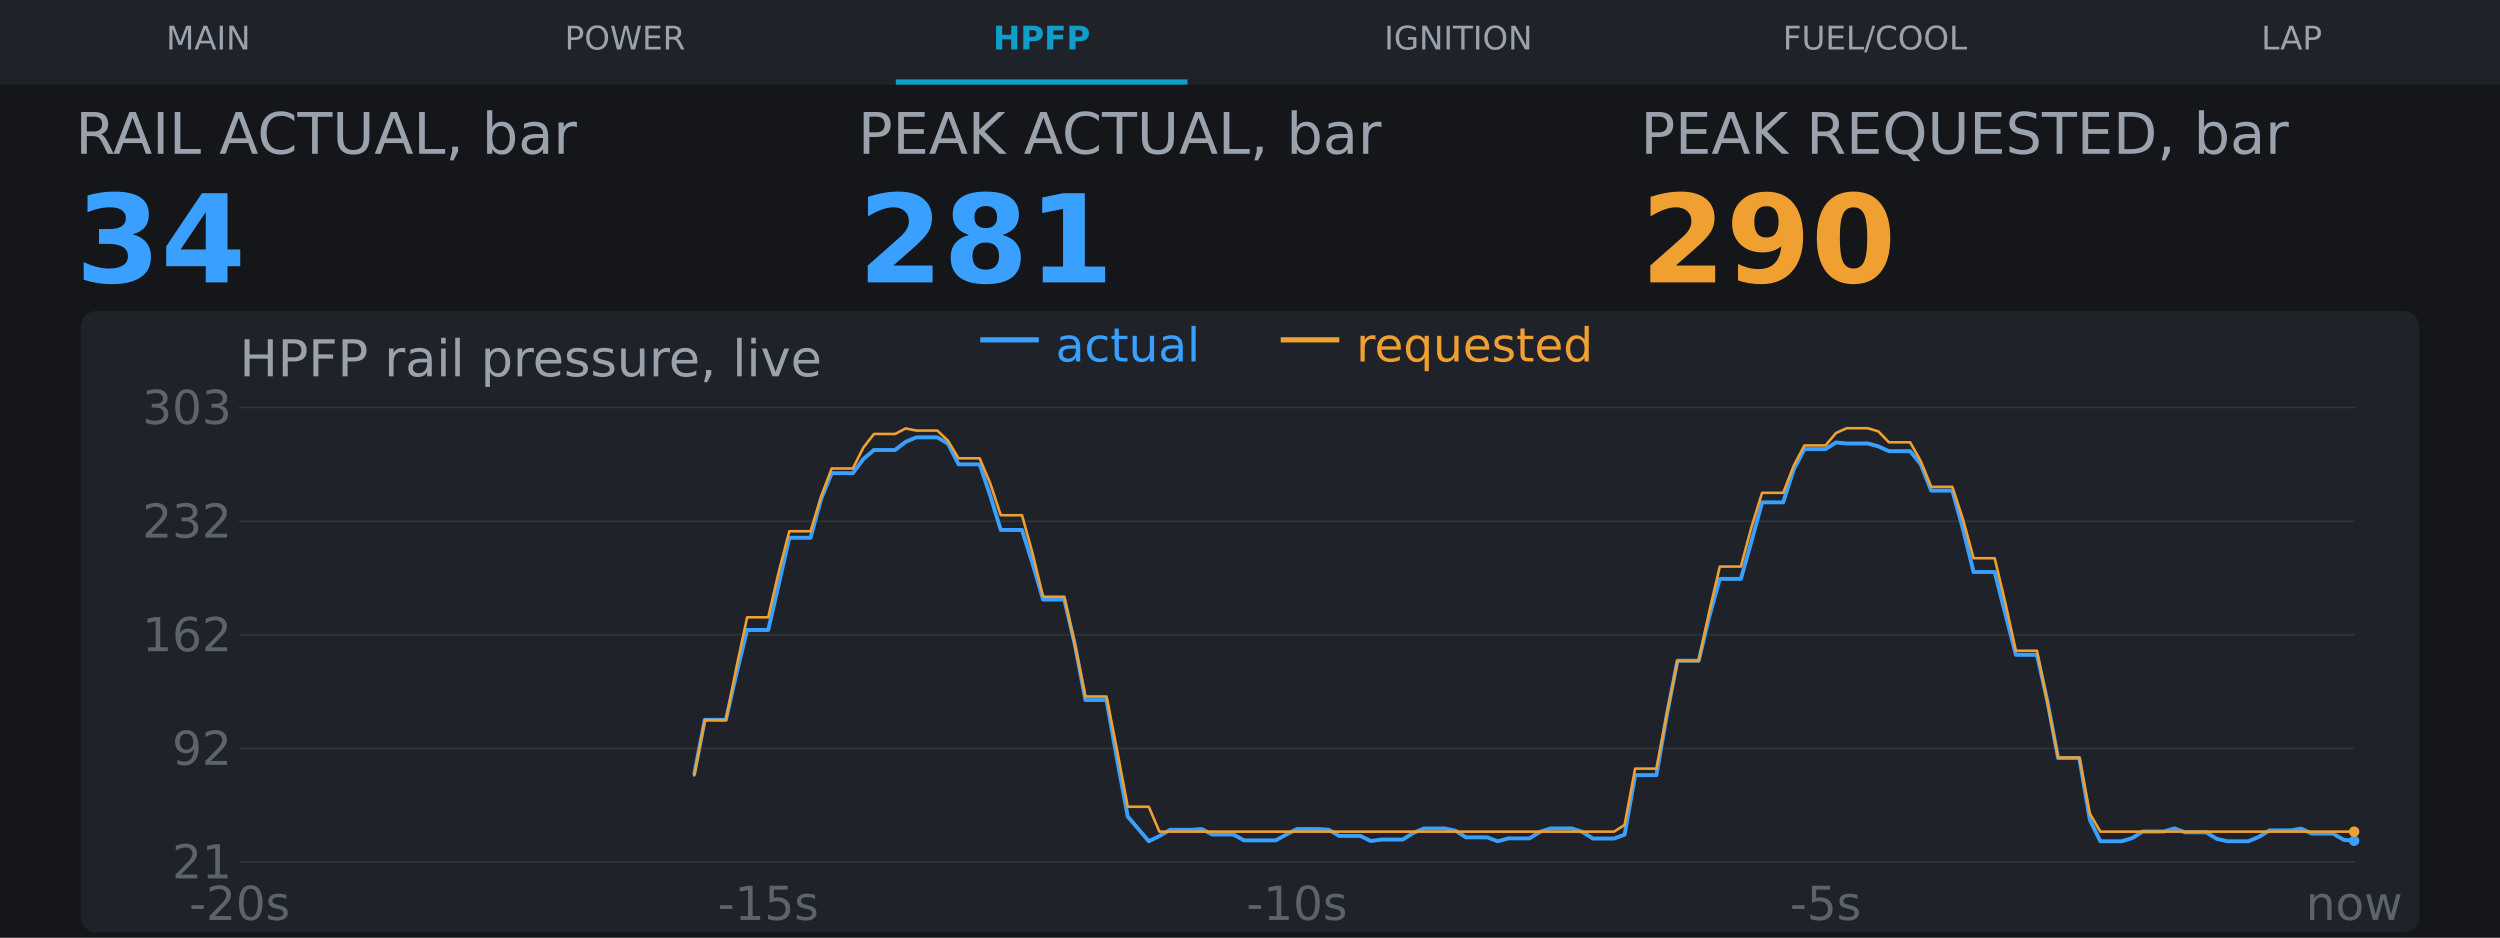
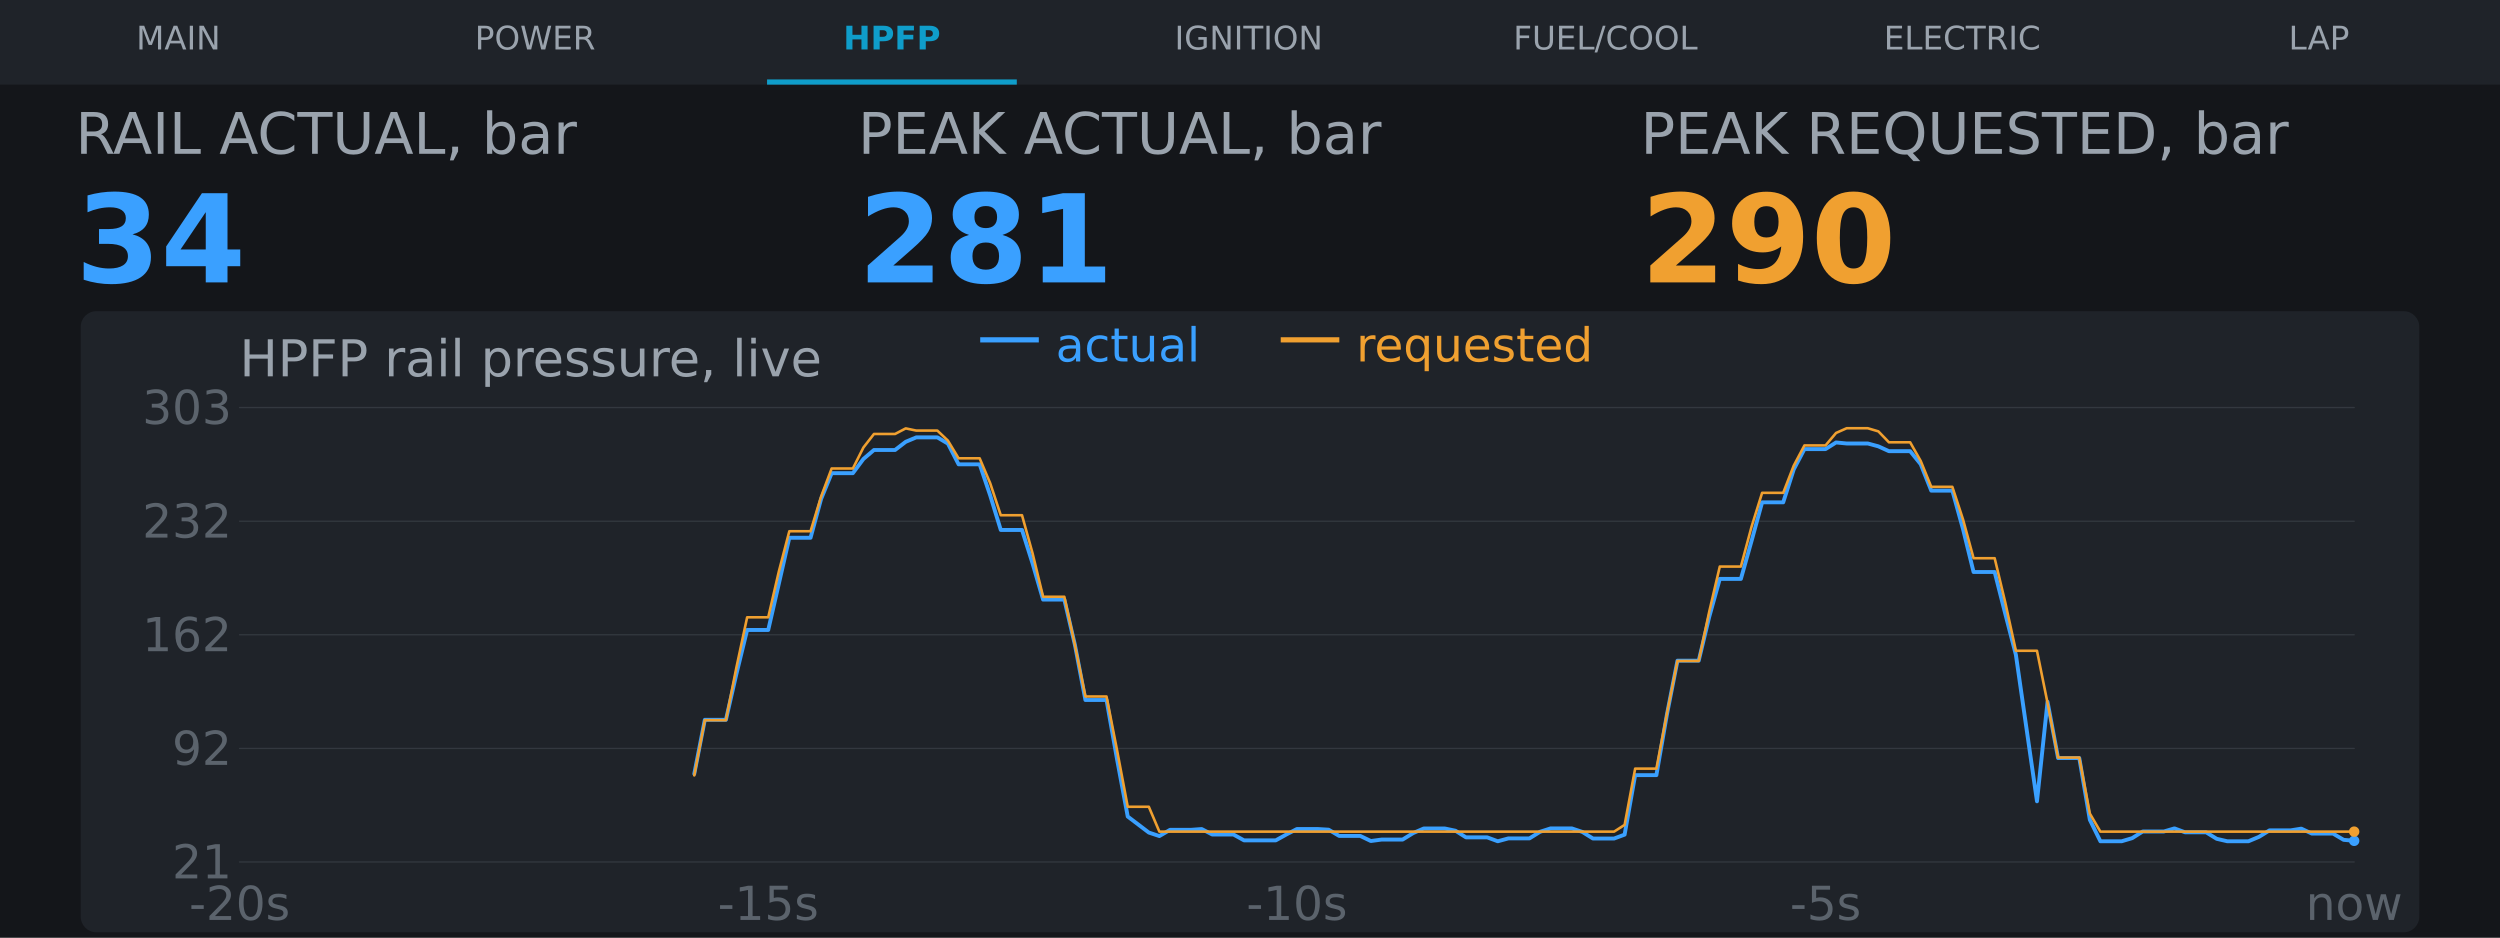
<svg xmlns="http://www.w3.org/2000/svg" width="1920" height="720" viewBox="0 0 1920 720">
  <rect x="0" y="0" width="1920" height="720" fill="#000" />
  <rect x="0" y="0" width="1920" height="720" fill="#14161a" />
  <rect x="0" y="0" width="1920" height="65" fill="#1f2329" />
-   <text x="160" y="38.0" fill="#9aa3ad" font-family="DejaVu Sans, Arial, sans-serif" font-size="25" text-anchor="middle">MAIN</text>
-   <text x="480" y="38.0" fill="#9aa3ad" font-family="DejaVu Sans, Arial, sans-serif" font-size="25" text-anchor="middle">POWER</text>
-   <text x="800" y="38.0" fill="#0f9dca" font-family="DejaVu Sans, Arial, sans-serif" font-size="25" font-weight="bold" text-anchor="middle">HPFP</text>
-   <rect x="688" y="61" width="224" height="4" fill="#0f9dca" />
-   <text x="1120" y="38.0" fill="#9aa3ad" font-family="DejaVu Sans, Arial, sans-serif" font-size="25" text-anchor="middle">IGNITION</text>
-   <text x="1440" y="38.0" fill="#9aa3ad" font-family="DejaVu Sans, Arial, sans-serif" font-size="25" text-anchor="middle">FUEL/COOL</text>
-   <text x="1760" y="38.0" fill="#9aa3ad" font-family="DejaVu Sans, Arial, sans-serif" font-size="25" text-anchor="middle">LAP</text>
+   <text x="137" y="38.0" fill="#9aa3ad" font-family="DejaVu Sans, Arial, sans-serif" font-size="25" text-anchor="middle">MAIN</text>
+   <text x="411" y="38.0" fill="#9aa3ad" font-family="DejaVu Sans, Arial, sans-serif" font-size="25" text-anchor="middle">POWER</text>
+   <text x="685" y="38.0" fill="#0f9dca" font-family="DejaVu Sans, Arial, sans-serif" font-size="25" font-weight="bold" text-anchor="middle">HPFP</text>
+   <rect x="589.1" y="61" width="191.8" height="4" fill="#0f9dca" />
+   <text x="959" y="38.0" fill="#9aa3ad" font-family="DejaVu Sans, Arial, sans-serif" font-size="25" text-anchor="middle">IGNITION</text>
+   <text x="1233" y="38.0" fill="#9aa3ad" font-family="DejaVu Sans, Arial, sans-serif" font-size="25" text-anchor="middle">FUEL/COOL</text>
+   <text x="1507" y="38.0" fill="#9aa3ad" font-family="DejaVu Sans, Arial, sans-serif" font-size="25" text-anchor="middle">ELECTRIC</text>
+   <text x="1781" y="38.0" fill="#9aa3ad" font-family="DejaVu Sans, Arial, sans-serif" font-size="25" text-anchor="middle">LAP</text>
  <text x="58" y="118.1" fill="#9aa3ad" font-family="DejaVu Sans, Arial, sans-serif" font-size="44" text-anchor="start">RAIL ACTUAL, bar</text>
  <text x="58" y="216.9" fill="#3aa0ff" font-family="DejaVu Sans, Arial, sans-serif" font-size="94" font-weight="bold" text-anchor="start">34</text>
  <text x="659" y="118.1" fill="#9aa3ad" font-family="DejaVu Sans, Arial, sans-serif" font-size="44" text-anchor="start">PEAK ACTUAL, bar</text>
  <text x="659" y="216.9" fill="#3aa0ff" font-family="DejaVu Sans, Arial, sans-serif" font-size="94" font-weight="bold" text-anchor="start">281</text>
  <rect x="659" y="243.5" width="481" height="4" fill="#14161a" />
  <rect x="659" y="243.5" width="88" height="4" fill="#3aa0ff" />
  <text x="1260" y="118.1" fill="#9aa3ad" font-family="DejaVu Sans, Arial, sans-serif" font-size="44" text-anchor="start">PEAK REQUESTED, bar</text>
  <text x="1260" y="216.9" fill="#f0a030" font-family="DejaVu Sans, Arial, sans-serif" font-size="94" font-weight="bold" text-anchor="start">290</text>
  <rect x="1260" y="243.5" width="481" height="4" fill="#14161a" />
  <rect x="1260" y="243.5" width="96" height="4" fill="#f0a030" />
  <rect x="62" y="239" width="1796" height="477" rx="12" fill="#1f2329" />
  <path d="M184.0 662.0 L1808.0 662.0 " fill="none" stroke="#33383f" stroke-width="1" stroke-linejoin="round" stroke-linecap="round" />
  <text x="178" y="674.6" fill="#5b636c" font-family="DejaVu Sans, Arial, sans-serif" font-size="36" text-anchor="end">21</text>
  <path d="M184.0 574.8 L1808.0 574.8 " fill="none" stroke="#33383f" stroke-width="1" stroke-linejoin="round" stroke-linecap="round" />
  <text x="178" y="587.4" fill="#5b636c" font-family="DejaVu Sans, Arial, sans-serif" font-size="36" text-anchor="end">92</text>
  <path d="M184.0 487.5 L1808.0 487.5 " fill="none" stroke="#33383f" stroke-width="1" stroke-linejoin="round" stroke-linecap="round" />
  <text x="178" y="500.1" fill="#5b636c" font-family="DejaVu Sans, Arial, sans-serif" font-size="36" text-anchor="end">162</text>
  <path d="M184.0 400.3 L1808.0 400.3 " fill="none" stroke="#33383f" stroke-width="1" stroke-linejoin="round" stroke-linecap="round" />
  <text x="178" y="412.9" fill="#5b636c" font-family="DejaVu Sans, Arial, sans-serif" font-size="36" text-anchor="end">232</text>
  <path d="M184.0 313.0 L1808.0 313.0 " fill="none" stroke="#33383f" stroke-width="1" stroke-linejoin="round" stroke-linecap="round" />
  <text x="178" y="325.6" fill="#5b636c" font-family="DejaVu Sans, Arial, sans-serif" font-size="36" text-anchor="end">303</text>
  <text x="184" y="706.5" fill="#5b636c" font-family="DejaVu Sans, Arial, sans-serif" font-size="36" text-anchor="middle">-20s</text>
  <text x="590" y="706.5" fill="#5b636c" font-family="DejaVu Sans, Arial, sans-serif" font-size="36" text-anchor="middle">-15s</text>
  <text x="996" y="706.5" fill="#5b636c" font-family="DejaVu Sans, Arial, sans-serif" font-size="36" text-anchor="middle">-10s</text>
  <text x="1402" y="706.5" fill="#5b636c" font-family="DejaVu Sans, Arial, sans-serif" font-size="36" text-anchor="middle">-5s</text>
  <text x="1808" y="706.5" fill="#5b636c" font-family="DejaVu Sans, Arial, sans-serif" font-size="36" text-anchor="middle">now</text>
  <text x="184" y="289.0" fill="#9aa3ad" font-family="DejaVu Sans, Arial, sans-serif" font-size="39" text-anchor="start">HPFP rail pressure, live</text>
  <rect x="752.8" y="259" width="45" height="4" fill="#3aa0ff" />
  <text x="810.8" y="277.6" fill="#3aa0ff" font-family="DejaVu Sans, Arial, sans-serif" font-size="36" text-anchor="start">actual</text>
  <rect x="983.6" y="259" width="45" height="4" fill="#f0a030" />
  <text x="1041.6" y="277.6" fill="#f0a030" font-family="DejaVu Sans, Arial, sans-serif" font-size="36" text-anchor="start">requested</text>
-   <path d="M533.2 594.3 L541.3 552.8 L557.5 552.8 L565.6 517.4 L573.8 483.8 L590.0 483.8 L598.1 448.5 L606.2 413.0 L622.5 413.0 L630.6 383.2 L638.7 363.4 L655.0 363.4 L663.1 352.5 L671.2 345.6 L687.4 345.6 L695.6 339.3 L703.7 335.9 L719.9 335.9 L728.0 340.7 L736.2 356.6 L752.4 356.6 L760.5 380.6 L768.6 407.0 L784.9 407.0 L793.0 432.7 L801.1 460.5 L817.4 460.5 L825.5 495.1 L833.6 537.6 L849.8 537.6 L858.0 583.7 L866.1 627.1 L882.3 646.1 L890.4 642.1 L898.6 637.3 L914.8 637.3 L922.9 636.7 L931.0 640.9 L947.3 640.9 L955.4 645.4 L963.5 645.4 L979.8 645.4 L987.9 640.9 L996.0 636.7 L1012.2 636.7 L1020.4 637.2 L1028.5 642.0 L1044.7 642.0 L1052.8 645.9 L1061.0 644.8 L1077.2 644.8 L1085.3 639.8 L1093.4 636.3 L1109.7 636.3 L1117.8 638.0 L1125.9 643.1 L1142.2 643.1 L1150.3 646.1 L1158.4 643.9 L1174.6 643.9 L1182.8 638.8 L1190.9 636.2 L1207.1 636.2 L1215.2 638.9 L1223.4 644.0 L1239.6 644.0 L1247.7 641.0 L1255.8 595.3 L1272.1 595.3 L1280.2 548.7 L1288.3 507.4 L1304.6 507.4 L1312.7 473.7 L1320.8 444.6 L1337.0 444.6 L1345.2 415.4 L1353.3 385.8 L1369.5 385.8 L1377.6 360.5 L1385.8 344.9 L1402.0 344.9 L1410.1 339.8 L1418.2 340.6 L1434.5 340.6 L1442.6 342.8 L1450.7 346.5 L1467.0 346.5 L1475.1 356.5 L1483.2 376.8 L1499.4 376.8 L1507.6 406.3 L1515.7 439.3 L1531.9 439.3 L1540.0 471.2 L1548.2 502.9 L1564.4 502.9 L1572.5 539.0 L1580.6 582.2 L1596.9 582.2 L1605.0 629.6 L1613.1 646.1 L1629.4 646.1 L1637.5 643.7 L1645.6 638.6 L1661.8 638.6 L1670.0 636.2 L1678.1 639.2 L1694.3 639.2 L1702.4 644.2 L1710.6 646.1 L1726.8 646.1 L1734.9 642.7 L1743.0 637.7 L1759.3 637.7 L1767.4 636.4 L1775.5 640.2 L1791.8 640.2 L1799.9 645.0 L1808.0 645.7 " fill="none" stroke="#3aa0ff" stroke-width="3" stroke-linejoin="round" stroke-linecap="round" />
+   <path d="M533.2 594.3 L541.3 552.8 L557.5 552.8 L565.6 517.4 L573.8 483.8 L590.0 483.8 L598.1 448.5 L606.2 413.0 L622.5 413.0 L630.6 383.2 L638.7 363.4 L655.0 363.4 L663.1 352.5 L671.2 345.6 L687.4 345.6 L695.6 339.3 L703.7 335.9 L719.9 335.9 L728.0 340.7 L736.2 356.6 L752.4 356.6 L760.5 380.6 L768.6 407.0 L784.9 407.0 L793.0 432.7 L801.1 460.5 L817.4 460.5 L825.5 495.1 L833.6 537.6 L849.8 537.6 L858.0 583.7 L866.1 627.1 L882.3 639.4 L890.4 642.1 L898.6 637.3 L914.8 637.3 L922.9 636.7 L931.0 640.9 L947.3 640.9 L955.4 645.4 L963.5 645.4 L979.8 645.4 L987.9 640.9 L996.0 636.7 L1012.2 636.7 L1020.4 637.2 L1028.5 642.0 L1044.7 642.0 L1052.8 645.9 L1061.0 644.8 L1077.2 644.8 L1085.3 639.8 L1093.4 636.3 L1109.7 636.3 L1117.8 638.0 L1125.9 643.1 L1142.2 643.1 L1150.3 646.1 L1158.4 643.9 L1174.6 643.9 L1182.8 638.8 L1190.9 636.2 L1207.1 636.2 L1215.2 638.9 L1223.4 644.0 L1239.6 644.0 L1247.7 641.0 L1255.8 595.3 L1272.1 595.3 L1280.2 548.7 L1288.3 507.4 L1304.6 507.4 L1312.7 473.7 L1320.8 444.6 L1337.0 444.6 L1345.2 415.4 L1353.3 385.8 L1369.5 385.8 L1377.6 360.5 L1385.8 344.9 L1402.0 344.9 L1410.1 339.8 L1418.2 340.6 L1434.5 340.6 L1442.6 342.8 L1450.7 346.5 L1467.0 346.5 L1475.1 356.5 L1483.2 376.8 L1499.4 376.8 L1507.6 406.3 L1515.7 439.3 L1531.9 439.3 L1540.0 471.2 L1548.2 502.9 L1564.4 615.4 L1572.5 539.0 L1580.6 582.2 L1596.9 582.2 L1605.0 629.6 L1613.1 646.1 L1629.4 646.1 L1637.5 643.7 L1645.6 638.6 L1661.8 638.6 L1670.0 636.2 L1678.1 639.2 L1694.3 639.2 L1702.4 644.2 L1710.6 646.1 L1726.8 646.1 L1734.9 642.7 L1743.0 637.7 L1759.3 637.7 L1767.4 636.4 L1775.5 640.2 L1791.8 640.2 L1799.9 645.0 L1808.0 645.7 " fill="none" stroke="#3aa0ff" stroke-width="3" stroke-linejoin="round" stroke-linecap="round" />
  <circle cx="1808" cy="645.739" r="4" fill="#3aa0ff" />
  <path d="M533.2 595.5 L541.3 553.1 L557.5 553.1 L565.6 512.4 L573.8 474.1 L590.0 474.1 L598.1 439.1 L606.2 408.0 L622.5 408.0 L630.6 381.4 L638.7 359.8 L655.0 359.8 L663.1 343.7 L671.2 333.3 L687.4 333.3 L695.6 329.0 L703.7 330.7 L719.9 330.7 L728.0 338.4 L736.2 352.0 L752.4 352.0 L760.5 371.2 L768.6 395.7 L784.9 395.7 L793.0 424.9 L801.1 458.3 L817.4 458.3 L825.5 495.2 L833.6 534.9 L849.8 534.9 L858.0 576.7 L866.1 619.6 L882.3 619.6 L890.4 638.7 L898.6 638.7 L914.8 638.7 L922.9 638.7 L931.0 638.7 L947.3 638.7 L955.4 638.7 L963.5 638.7 L979.8 638.7 L987.9 638.7 L996.0 638.7 L1012.2 638.7 L1020.4 638.7 L1028.5 638.7 L1044.7 638.7 L1052.8 638.7 L1061.0 638.7 L1077.2 638.7 L1085.3 638.7 L1093.4 638.7 L1109.7 638.7 L1117.8 638.7 L1125.9 638.7 L1142.2 638.7 L1150.3 638.7 L1158.4 638.7 L1174.6 638.7 L1182.8 638.7 L1190.9 638.7 L1207.1 638.7 L1215.2 638.7 L1223.4 638.7 L1239.6 638.7 L1247.7 633.5 L1255.8 590.3 L1272.1 590.3 L1280.2 548.1 L1288.3 507.6 L1304.6 507.6 L1312.7 469.7 L1320.8 435.1 L1337.0 435.1 L1345.2 404.5 L1353.3 378.5 L1369.5 378.5 L1377.6 357.6 L1385.8 342.1 L1402.0 342.1 L1410.1 332.5 L1418.2 328.9 L1434.5 328.9 L1442.6 331.3 L1450.7 339.7 L1467.0 339.7 L1475.1 354.0 L1483.2 373.9 L1499.4 373.9 L1507.6 398.9 L1515.7 428.7 L1531.9 428.7 L1540.0 462.5 L1548.2 499.8 L1564.4 499.8 L1572.5 539.8 L1580.6 581.8 L1596.9 581.8 L1605.0 624.8 L1613.1 638.7 L1629.4 638.7 L1637.5 638.7 L1645.6 638.7 L1661.8 638.7 L1670.0 638.7 L1678.1 638.7 L1694.3 638.7 L1702.4 638.7 L1710.6 638.7 L1726.8 638.7 L1734.9 638.7 L1743.0 638.7 L1759.3 638.7 L1767.4 638.7 L1775.5 638.7 L1791.8 638.7 L1799.9 638.7 L1808.0 638.7 " fill="none" stroke="#f0a030" stroke-width="2" stroke-linejoin="round" stroke-linecap="round" />
  <circle cx="1808" cy="638.705" r="4" fill="#f0a030" />
</svg>
